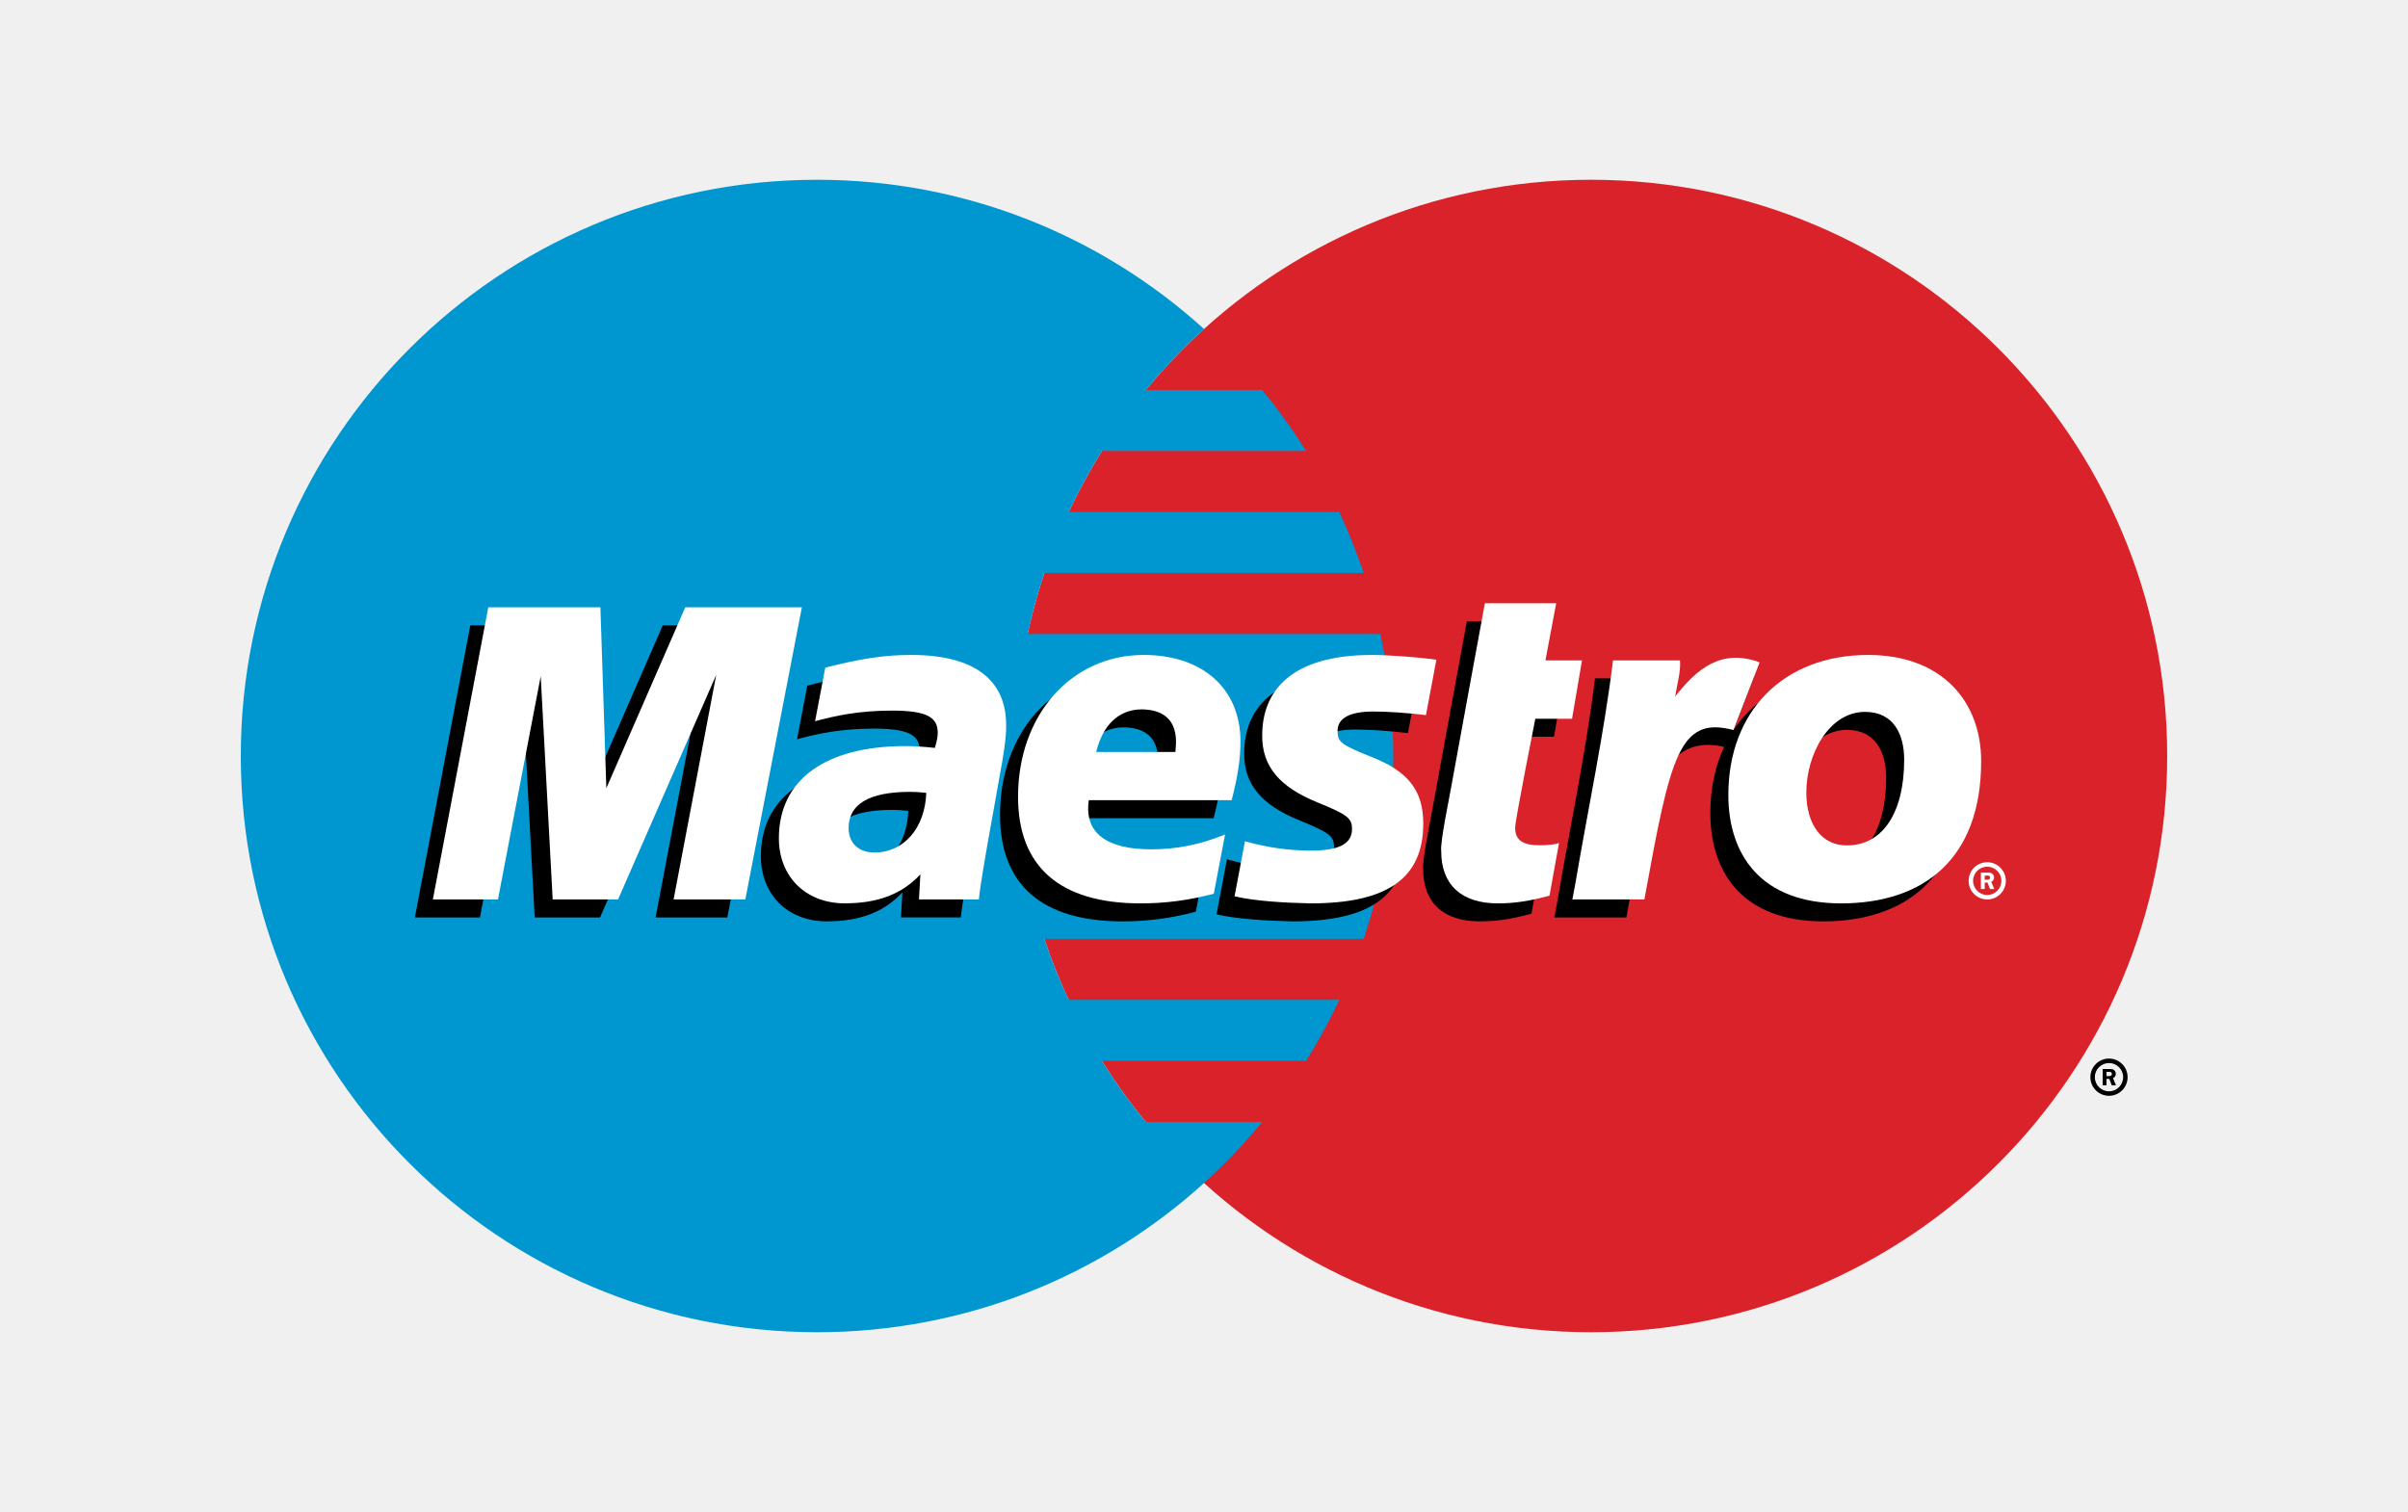
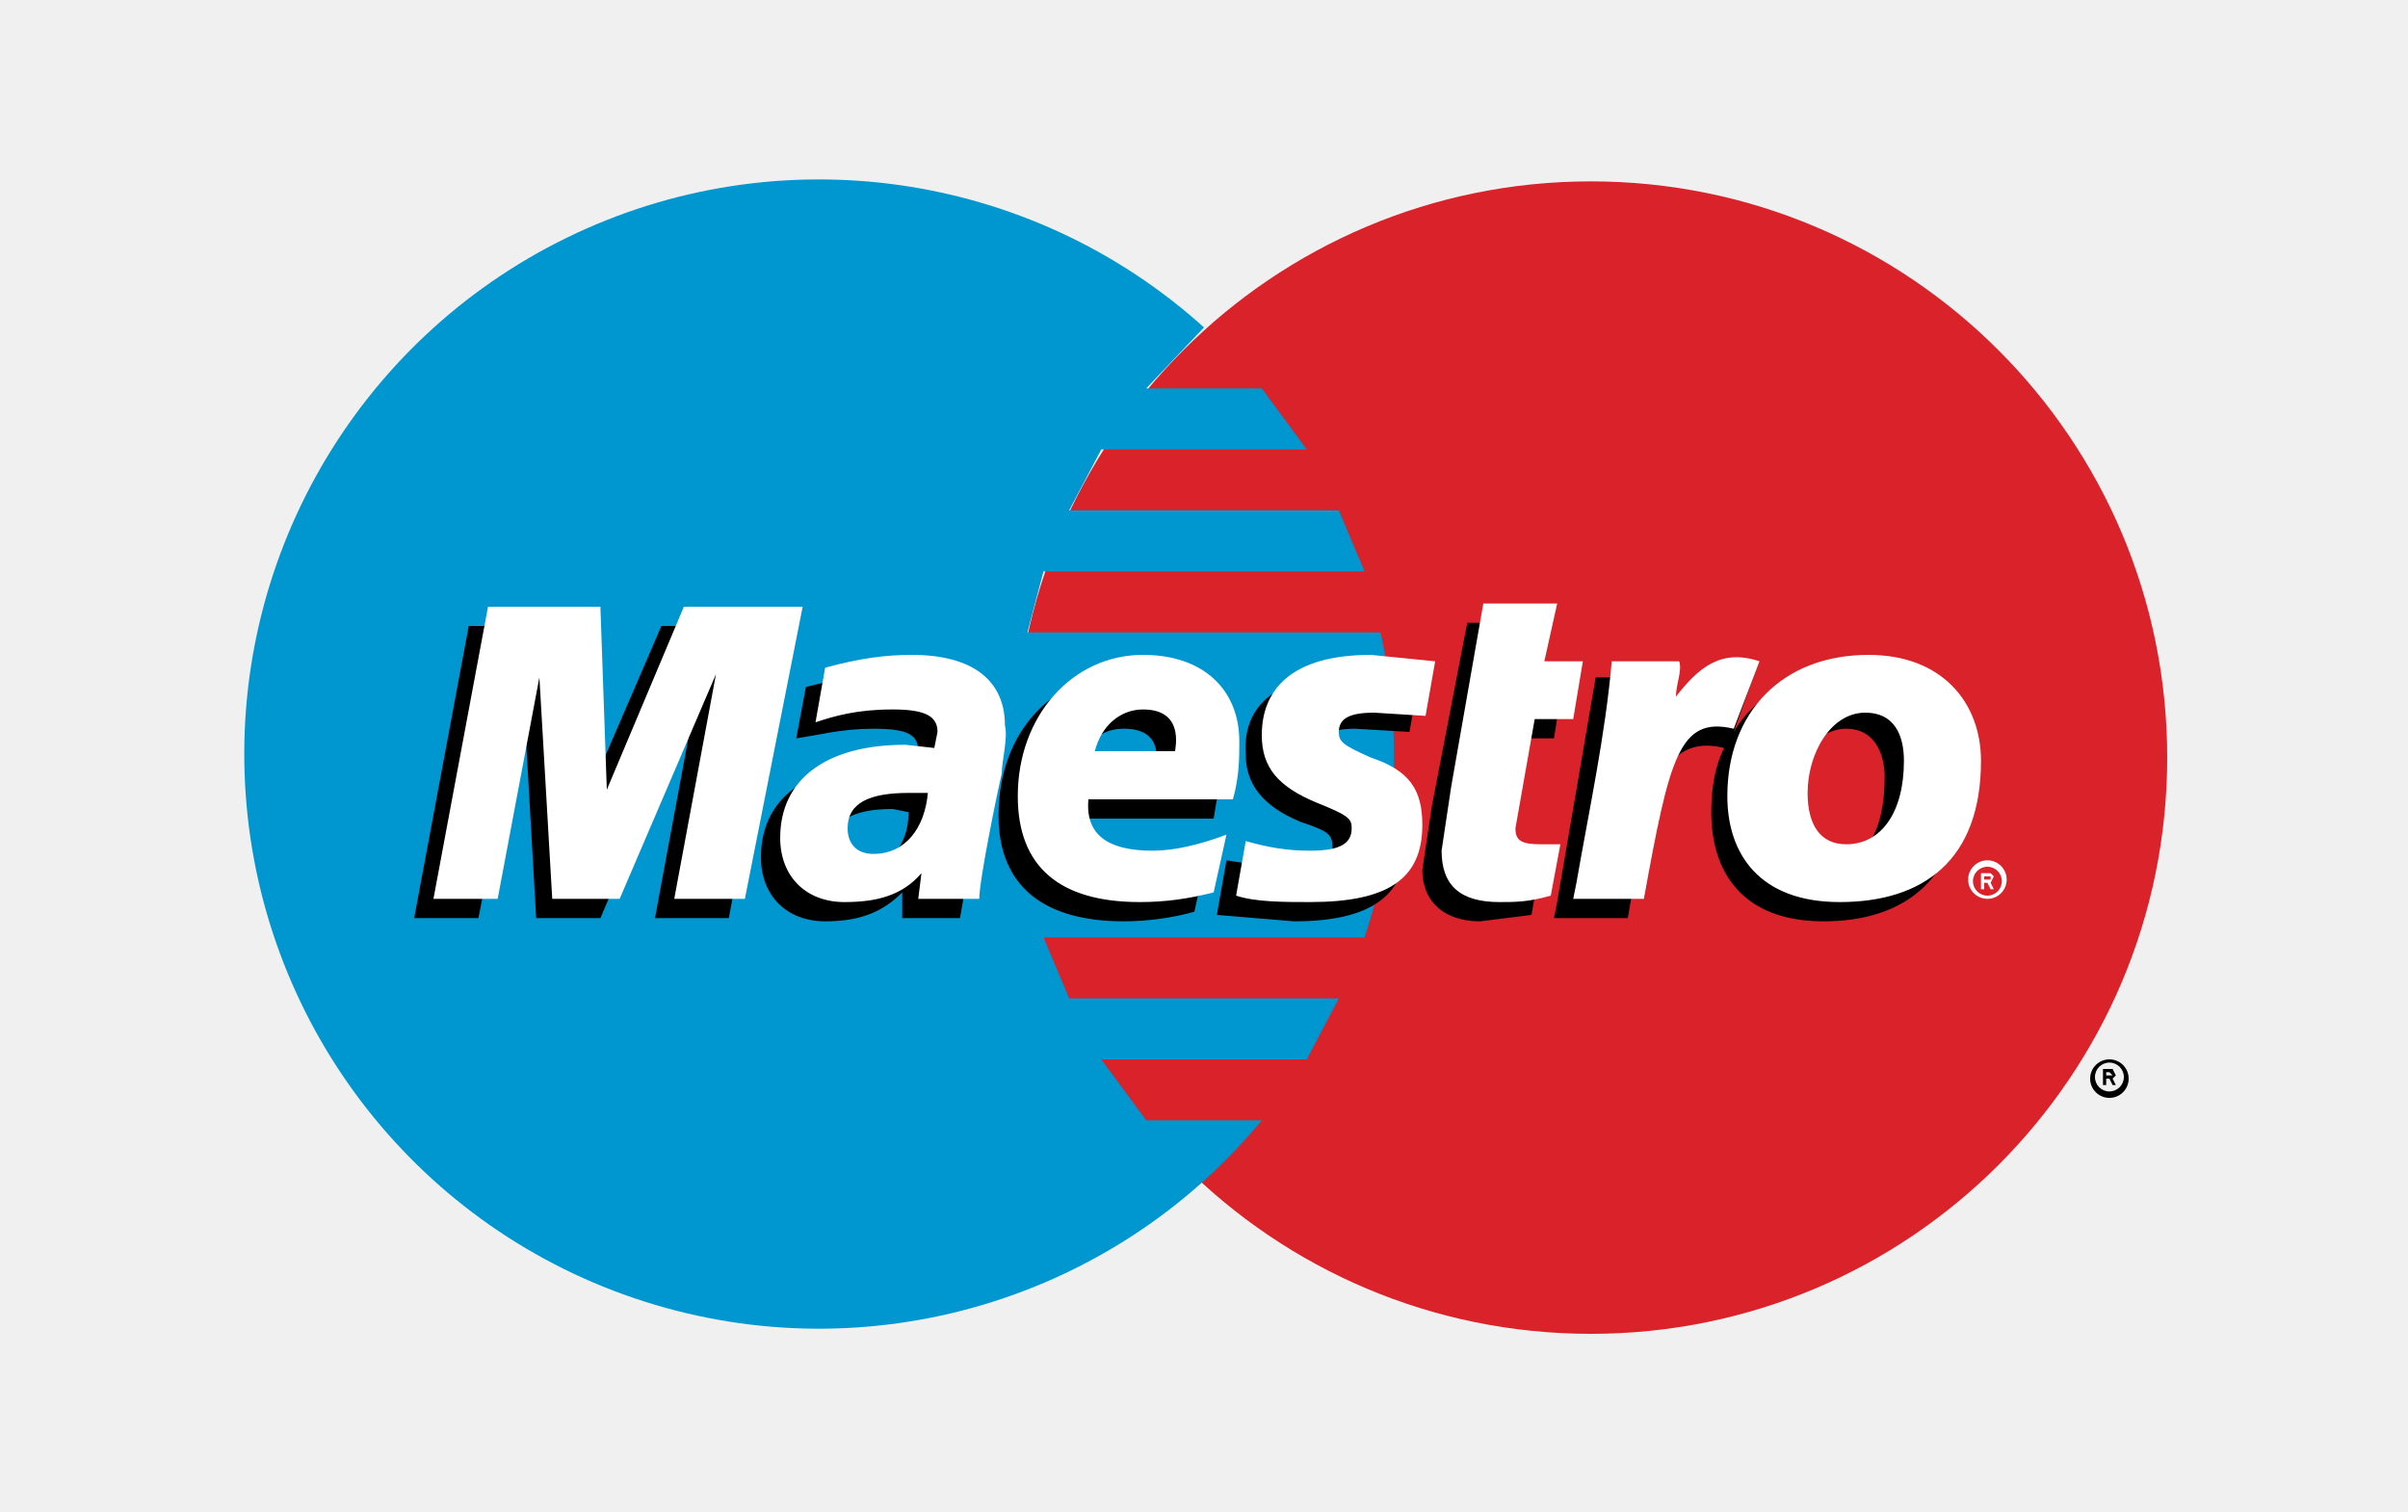
- <svg xmlns="http://www.w3.org/2000/svg" version="1.1" id="Layer_1" x="0px" y="0px" width="750px" height="471px" viewBox="0 0 750 471" enable-background="new 0 0 750 471" xml:space="preserve">
-   <g id="Page-1">
-     <g id="maestro">
-       <path id="Fill-1" fill="#D9222A" d="M675,235.506c0,99.133-80.351,179.496-179.483,179.496    c-99.121,0-179.479-80.362-179.479-179.496c0-99.142,80.358-179.508,179.479-179.508C594.65,55.998,675,136.365,675,235.506" />
-       <path id="Fill-2" fill="#0097D0" d="M356.87,349.49c-4.958-6.014-9.524-12.359-13.675-19.009h63.612    c3.817-6.097,7.263-12.442,10.342-19.013h-84.292c-2.87-6.15-5.425-12.492-7.596-19h99.476c5.987-17.904,9.229-37.05,9.229-56.962    c0-13.046-1.392-25.763-4.028-38.013H320.074c1.392-6.479,3.142-12.816,5.209-19.008h99.441    c-2.184-6.508-4.721-12.85-7.592-19.004h-84.254c3.075-6.563,6.529-12.904,10.337-19.009h63.571    c-4.146-6.629-8.725-12.975-13.671-18.991h-36.225c5.57-6.767,11.629-13.117,18.112-19    c-31.854-28.884-74.138-46.483-120.517-46.483C155.359,55.998,75,136.365,75,235.506c0,99.133,80.358,179.496,179.487,179.496    c46.388,0,88.666-17.596,120.517-46.475c6.496-5.893,12.559-12.259,18.133-19.037H356.87" />
-       <path id="Fill-3" d="M651.074,335.544c0-3.2,2.596-5.796,5.801-5.796c3.199,0,5.791,2.596,5.791,5.796    c0,3.204-2.592,5.8-5.791,5.8C653.67,341.344,651.074,338.748,651.074,335.544L651.074,335.544L651.074,335.544z M656.875,339.952    c2.433,0,4.403-1.967,4.403-4.408c0-2.434-1.971-4.396-4.403-4.396c-2.434,0-4.409,1.962-4.409,4.396    C652.466,337.985,654.442,339.952,656.875,339.952L656.875,339.952L656.875,339.952z M656.087,338.09h-1.184v-5.092h2.15    c0.446,0,0.904,0.004,1.3,0.258c0.417,0.283,0.646,0.775,0.646,1.271c0,0.583-0.338,1.112-0.88,1.316l0.934,2.246h-1.316    l-0.775-2.009h-0.875V338.09L656.087,338.09z M656.087,335.211h0.658c0.246,0,0.505,0.016,0.726-0.101    c0.195-0.129,0.3-0.366,0.3-0.592c0-0.188-0.125-0.417-0.288-0.513c-0.212-0.125-0.541-0.1-0.762-0.1h-0.634V335.211    L656.087,335.211z" />
-       <path id="Fill-4" d="M372.446,284.006c-7.671,2.033-15.088,3.025-22.929,3.009    c-25.017-0.024-38.046-11.417-38.046-33.2c0-25.458,16.587-44.183,39.1-44.183c18.417,0,30.175,10.5,30.175,26.946    c0,5.458-0.796,10.771-2.745,18.296h-44.488c-1.583,10.633,6.188,15.305,19.413,15.305c7.925,0,15.092-1.426,23.024-4.613    L372.446,284.006L372.446,284.006z M360.483,239.856c0-1.608,2.476-13.034-10.399-13.284c-7.108,0-12.208,4.725-14.271,13.284    H360.483L360.483,239.856z" />
-       <path id="Fill-5" d="M387.517,234.865c0,9.404,5.296,15.9,17.329,20.737    c9.199,3.771,10.649,4.859,10.649,8.221c0,4.663-4.066,6.805-13.092,6.746c-6.778-0.05-12.962-0.871-20.262-2.896l-3.229,17.154    c6.487,1.504,15.588,2,23.65,2.188c24.024,0,35.116-7.866,35.116-24.866c0-10.217-4.625-16.234-16.033-20.713    c-9.538-3.809-10.658-4.638-10.658-8.083c0-4.05,3.779-6.1,11.149-6.1c4.463,0,10.579,0.413,16.38,1.108l3.258-17.242    c-5.912-0.825-14.883-1.483-20.075-1.483C396.25,209.635,387.442,221.094,387.517,234.865" />
-       <path id="Fill-6" d="M299.275,285.785h-18.662l0.445-7.82c-5.691,6.17-13.271,9.041-23.558,9.041    c-12.175,0-20.517-8.324-20.517-20.295c0-18.196,14.5-28.692,39.429-28.692c2.563,0,5.821,0.192,9.167,0.563    c0.691-2.433,0.879-3.479,0.879-4.808c0-4.979-3.921-6.813-14.412-6.813c-10.342,0.042-17.321,1.571-23.796,3.313l3.188-16.7    c11.195-2.846,18.529-3.941,26.825-3.941c19.304,0,29.499,7.566,29.499,21.796c0.167,3.795-1.158,11.413-1.82,14.746    C305.183,251.027,299.833,279.148,299.275,285.785L299.275,285.785L299.275,285.785z M282.896,252.594    c-2.366-0.242-3.396-0.313-5.013-0.313c-12.729,0-19.183,3.787-19.183,11.267c0,4.692,3.149,7.634,8.058,7.634    C275.905,271.182,282.508,263.531,282.896,252.594L282.896,252.594L282.896,252.594z" />
-       <path id="Fill-7" d="M477.004,284.606c-6.125,1.679-10.896,2.408-16.059,2.408    c-11.434,0-17.675-5.842-17.675-16.25c-0.358-2.858,2.434-16.059,3.066-19.737c0.634-3.691,10.538-57.492,10.538-57.492h22.212    l-3.362,17.8h11.392l-3.096,18.171h-11.441c0,0-6.279,31.529-6.279,33.933c0,3.825,2.316,5.488,7.633,5.488    c2.546,0,4.509-0.238,6.029-0.692L477.004,284.606" />
-       <path id="Fill-8" d="M576.25,209.631c-16.279,0-29,6.7-36.388,17.892l6.412-16.596    c-11.816-4.337-19.434,1.85-26.325,10.65c0,0-1.154,1.462-2.3,2.8v-13.05h-20.858c-2.825,23.029-7.82,46.379-11.729,69.446    l-0.942,5.021h22.438c2.125-11.708,3.875-21.213,5.617-28.788c4.767-20.787,12.787-27.141,24.829-24.333    c-2.779,5.979-4.305,12.892-4.305,20.554c0,18.58,10.092,33.788,35.15,33.788c25.287,0,43.596-13.509,43.596-44.309    C611.446,224.127,599.245,209.631,576.25,209.631L576.25,209.631L576.25,209.631z M569.721,268.947    c-7.926,0.125-12.729-6.524-12.729-16.471c0-11.791,7.013-25.112,18.275-25.112c9.087,0,12.199,7.204,12.199,14.879    C587.466,259.023,580.591,268.947,569.721,268.947L569.721,268.947L569.721,268.947z" />
-       <path id="Fill-9" d="M226.53,285.794h-22.342l13.279-69.954l-30.571,69.954H166.53l-3.726-69.55    l-13.32,69.55h-20.271l17.267-90.996h34.913l2.912,50.726l22.117-50.726h37.721L226.53,285.794" />
-       <path id="Fill-10" fill="#FFFFFF" d="M613.15,274.385c0-3.195,2.596-5.795,5.796-5.795    c3.204,0,5.796,2.6,5.796,5.795c0,3.209-2.592,5.805-5.796,5.805C615.745,280.189,613.15,277.594,613.15,274.385L613.15,274.385    L613.15,274.385z M618.946,278.798c2.434,0,4.408-1.979,4.408-4.413c0-2.433-1.975-4.403-4.408-4.403s-4.408,1.971-4.408,4.403    C614.537,276.818,616.512,278.798,618.946,278.798L618.946,278.798L618.946,278.798z M618.162,276.932h-1.188v-5.084h2.15    c0.449,0,0.908,0,1.304,0.25c0.408,0.279,0.646,0.768,0.646,1.271c0,0.578-0.337,1.116-0.883,1.316l0.934,2.246h-1.317    l-0.771-2.009h-0.875V276.932L618.162,276.932z M618.162,274.044h0.658c0.242,0,0.504,0.017,0.725-0.097    c0.196-0.133,0.296-0.357,0.296-0.587c0-0.196-0.12-0.417-0.283-0.513c-0.212-0.129-0.541-0.096-0.763-0.096h-0.633V274.044    L618.162,274.044z" />
-       <path id="Fill-11" fill="#FFFFFF" d="M378.054,278.398c-7.667,2.033-15.088,3.029-22.925,3.012    c-25.017-0.025-38.046-11.42-38.046-33.208c0-25.45,16.579-44.179,39.096-44.179c18.421,0,30.175,10.496,30.175,26.942    c0,5.467-0.8,10.771-2.741,18.3h-44.487c-1.584,10.629,6.179,15.308,19.408,15.308c7.925,0,15.087-1.424,23.029-4.616    L378.054,278.398L378.054,278.398z M366.091,234.248c0-1.604,2.472-13.033-10.399-13.279c-7.108,0-12.204,4.729-14.271,13.279    H366.091L366.091,234.248z" />
-       <path id="Fill-12" fill="#FFFFFF" d="M393.129,229.252c0,9.408,5.287,15.9,17.325,20.746    c9.204,3.767,10.649,4.858,10.649,8.213c0,4.666-4.066,6.808-13.087,6.75c-6.784-0.047-12.967-0.871-20.263-2.896l-3.237,17.146    c6.491,1.516,15.596,2.012,23.653,2.199c24.025,0,35.121-7.871,35.121-24.871c0-10.217-4.629-16.236-16.041-20.712    c-9.538-3.809-10.654-4.638-10.654-8.083c0-4.05,3.783-6.1,11.146-6.1c4.471,0,10.583,0.417,16.388,1.113l3.25-17.246    c-5.913-0.825-14.879-1.483-20.066-1.483C401.854,204.027,393.05,215.481,393.129,229.252" />
-       <path id="Fill-13" fill="#FFFFFF" d="M304.887,280.182h-18.666l0.45-7.821    c-5.696,6.158-13.275,9.033-23.559,9.033c-12.175,0-20.521-8.325-20.521-20.287c0-18.204,14.495-28.696,39.429-28.696    c2.563,0,5.816,0.192,9.171,0.563c0.691-2.433,0.875-3.475,0.875-4.808c0-4.983-3.917-6.813-14.408-6.813    c-10.342,0.042-17.321,1.575-23.796,3.313l3.184-16.696c11.199-2.85,18.529-3.946,26.829-3.946    c19.304,0,29.495,7.567,29.495,21.792c0.167,3.8-1.158,11.412-1.816,14.754C310.791,245.419,305.442,273.539,304.887,280.182    L304.887,280.182L304.887,280.182z M288.5,246.985c-2.358-0.245-3.392-0.313-5.013-0.313c-12.721,0-19.18,3.788-19.18,11.267    c0,4.695,3.154,7.633,8.055,7.633C281.517,265.572,288.12,257.919,288.5,246.985L288.5,246.985L288.5,246.985z" />
-       <path id="Fill-14" fill="#FFFFFF" d="M482.608,279.002c-6.12,1.676-10.896,2.408-16.054,2.408    c-11.434,0-17.671-5.846-17.671-16.254c-0.362-2.854,2.434-16.059,3.063-19.737c0.634-3.692,10.537-57.492,10.537-57.492h22.209    l-3.354,17.8h11.392l-3.096,18.171h-11.441c0,0-6.283,31.53-6.283,33.933c0,3.825,2.32,5.479,7.633,5.479    c2.542,0,4.509-0.229,6.029-0.691L482.608,279.002" />
-       <path id="Fill-15" fill="#FFFFFF" d="M593.079,236.635c0,16.775-6.88,26.709-17.755,26.709    c-7.921,0.112-12.725-6.525-12.725-16.475c0-11.792,7.008-25.113,18.271-25.113C589.962,221.756,593.079,228.969,593.079,236.635    L593.079,236.635L593.079,236.635z M617.058,237.102c0-18.579-12.208-33.079-35.195-33.079c-26.45,0-43.55,17.625-43.55,43.596    c0,18.578,10.083,33.791,35.149,33.791C598.75,281.41,617.058,267.898,617.058,237.102L617.058,237.102L617.058,237.102z" />
-       <path id="Fill-16" fill="#FFFFFF" d="M502.396,205.719c-2.821,23.029-7.816,46.375-11.721,69.45    l-0.946,5.021h22.434c8.088-44.558,10.8-57.254,27.741-52.783l8.15-21.087c-11.816-4.337-19.425,1.854-26.309,10.658    c0.621-3.962,1.792-7.783,1.509-11.258H502.396" />
-       <path id="Fill-17" fill="#FFFFFF" d="M232.138,280.189H209.8l13.275-69.958L192.5,280.189h-20.362    l-3.726-69.554l-13.32,69.554h-20.271l17.263-91h34.921l1.846,56.334l24.575-56.334h36.325L232.138,280.189" />
-     </g>
-   </g>
+ <svg xmlns="http://www.w3.org/2000/svg" width="750" height="471">
+   <path fill="#D9222A" d="M675 236a179 179 0 11-359 0 179 179 0 01359 0" />
+   <path fill="#0097D0" d="M357 349l-14-19h64l10-19h-84l-8-19h100a179 179 0 005-95H320l5-19h100l-8-19h-84l10-19h64l-14-19h-36l18-19a179 179 0 1018 247h-36" />
+   <path d="M651 336a6 6 0 1112 0 6 6 0 01-12 0zm6 4a4 4 0 100-9 4 4 0 000 9zm-1-2h-1v-5h3l1 2-1 1 1 2h-1l-1-2h-1v2zm0-3h2l-1-1h-1v1zM372 284c-7 2-15 3-22 3-25 0-39-11-39-33 0-26 17-44 40-44 18 0 30 10 30 27l-3 18h-44c-2 11 6 15 19 15 8 0 15-1 23-4l-4 18zm-12-44c0-2 3-13-10-13-7 0-12 4-14 13h24zM388 235c0 9 5 16 17 21 9 3 10 4 10 8s-4 7-13 7l-20-3-3 17 24 2c24 0 35-8 35-25 0-10-5-16-16-21-10-3-11-4-11-8s4-6 11-6l17 1 3-17-20-1c-26 0-35 11-34 25M299 286h-18v-8c-6 6-13 9-24 9-12 0-20-8-20-20 0-18 14-29 39-29l10 1v-5c0-5-3-7-14-7-10 0-17 2-24 3l3-16c12-3 19-4 27-4 20 0 30 7 30 21l-2 15-7 40zm-16-33l-5-1c-13 0-19 4-19 12 0 4 3 7 8 7 9 0 16-7 16-18zM477 285l-16 2c-11 0-18-6-18-16l3-20 11-57h22l-3 17h11l-3 19h-11l-7 33c0 4 3 6 8 6l6-1-3 17M576 210c-16 0-29 6-36 18l6-17c-12-4-19 2-26 11l-2 2v-13h-21l-12 70-1 5h23l5-29c5-21 13-27 25-24-3 6-4 13-4 20 0 19 10 34 35 34s43-13 43-44c0-19-12-33-35-33zm-6 59c-8 0-13-7-13-17 0-11 7-25 18-25 9 0 12 8 12 15 0 17-6 27-17 27zM227 286h-23l13-70-30 70h-20l-4-70-14 70h-20l17-91h35l3 51 22-51h38l-17 91" />
+   <path fill="#FFF" d="M613 274a6 6 0 1112 0 6 6 0 01-12 0zm6 5a4 4 0 100-9 4 4 0 000 9zm-1-2h-1v-5h3l1 1-1 2 1 2h-1l-1-2h-1v2zm0-3h2v-1h-2v1zM378 278c-8 2-15 3-23 3-25 0-38-11-38-33 0-25 17-44 39-44 19 0 30 11 30 27 0 5 0 11-2 18h-45c-1 11 6 16 20 16 7 0 15-2 23-5l-4 18zm-12-44c0-1 3-13-10-13-7 0-13 5-15 13h25zM393 229c0 10 5 16 17 21 10 4 11 5 11 8 0 5-4 7-13 7-7 0-13-1-20-3l-3 17c6 2 15 2 23 2 24 0 35-7 35-24 0-11-4-17-16-21-9-4-10-5-10-8 0-4 3-6 11-6l16 1 3-17-20-2c-25 0-34 11-34 25M305 280h-19l1-8c-6 7-14 9-24 9-12 0-20-8-20-20 0-18 14-29 39-29l9 1 1-5c0-5-4-7-14-7-11 0-18 2-24 4l3-17c11-3 19-4 27-4 19 0 29 8 29 22 1 4-1 11-1 15-1 4-7 33-7 39zm-16-33h-6c-12 0-19 3-19 11 0 5 3 8 8 8 10 0 16-8 17-19zM483 279c-7 2-11 2-16 2-12 0-18-5-18-16l3-20 10-57h23l-4 18h12l-3 18h-12l-6 34c0 4 2 5 8 5h6l-3 16M593 237c0 16-7 26-18 26-8 0-12-6-12-16 0-12 7-25 18-25 9 0 12 7 12 15zm24 0c0-18-12-33-35-33-27 0-44 18-44 44 0 18 10 33 35 33 26 0 44-13 44-44zM502 206c-2 23-7 46-11 69l-1 5h22c8-44 11-57 28-53l8-21c-12-4-19 2-26 11 0-4 2-8 1-11h-21M232 280h-22l13-70-30 70h-21l-4-69-13 69h-20l17-91h35l2 57 24-57h37l-18 91" />
</svg>
